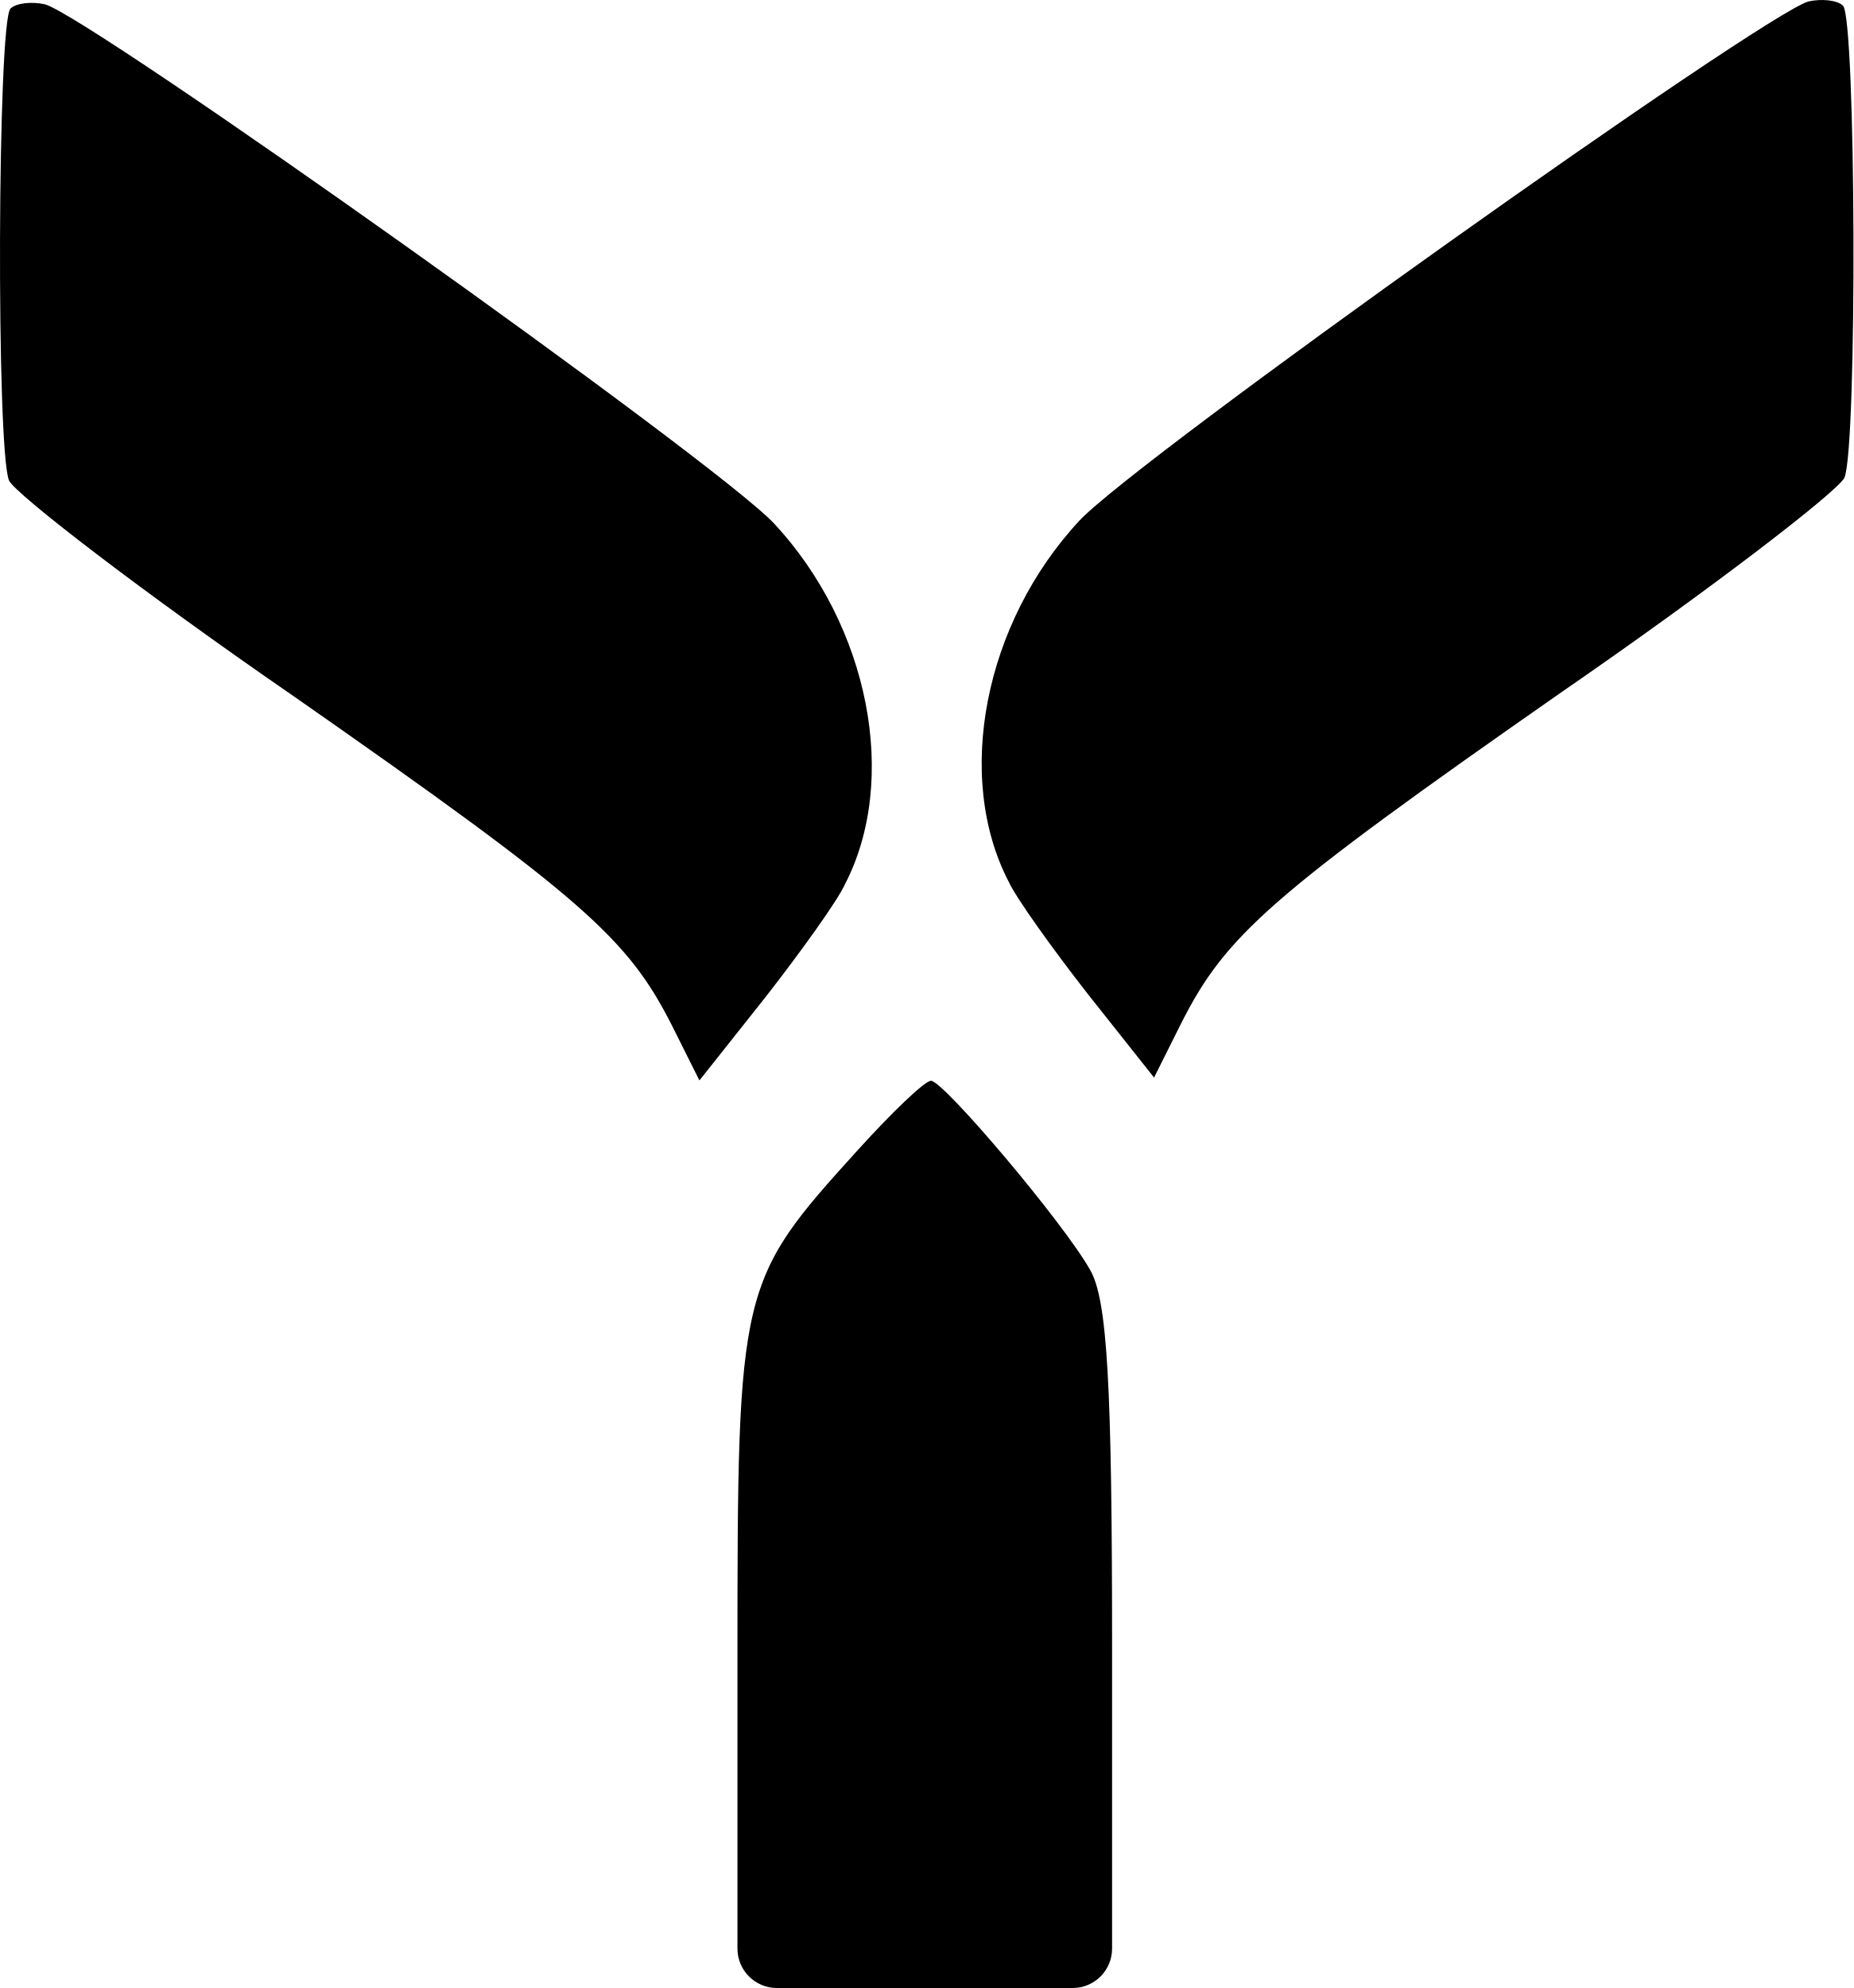
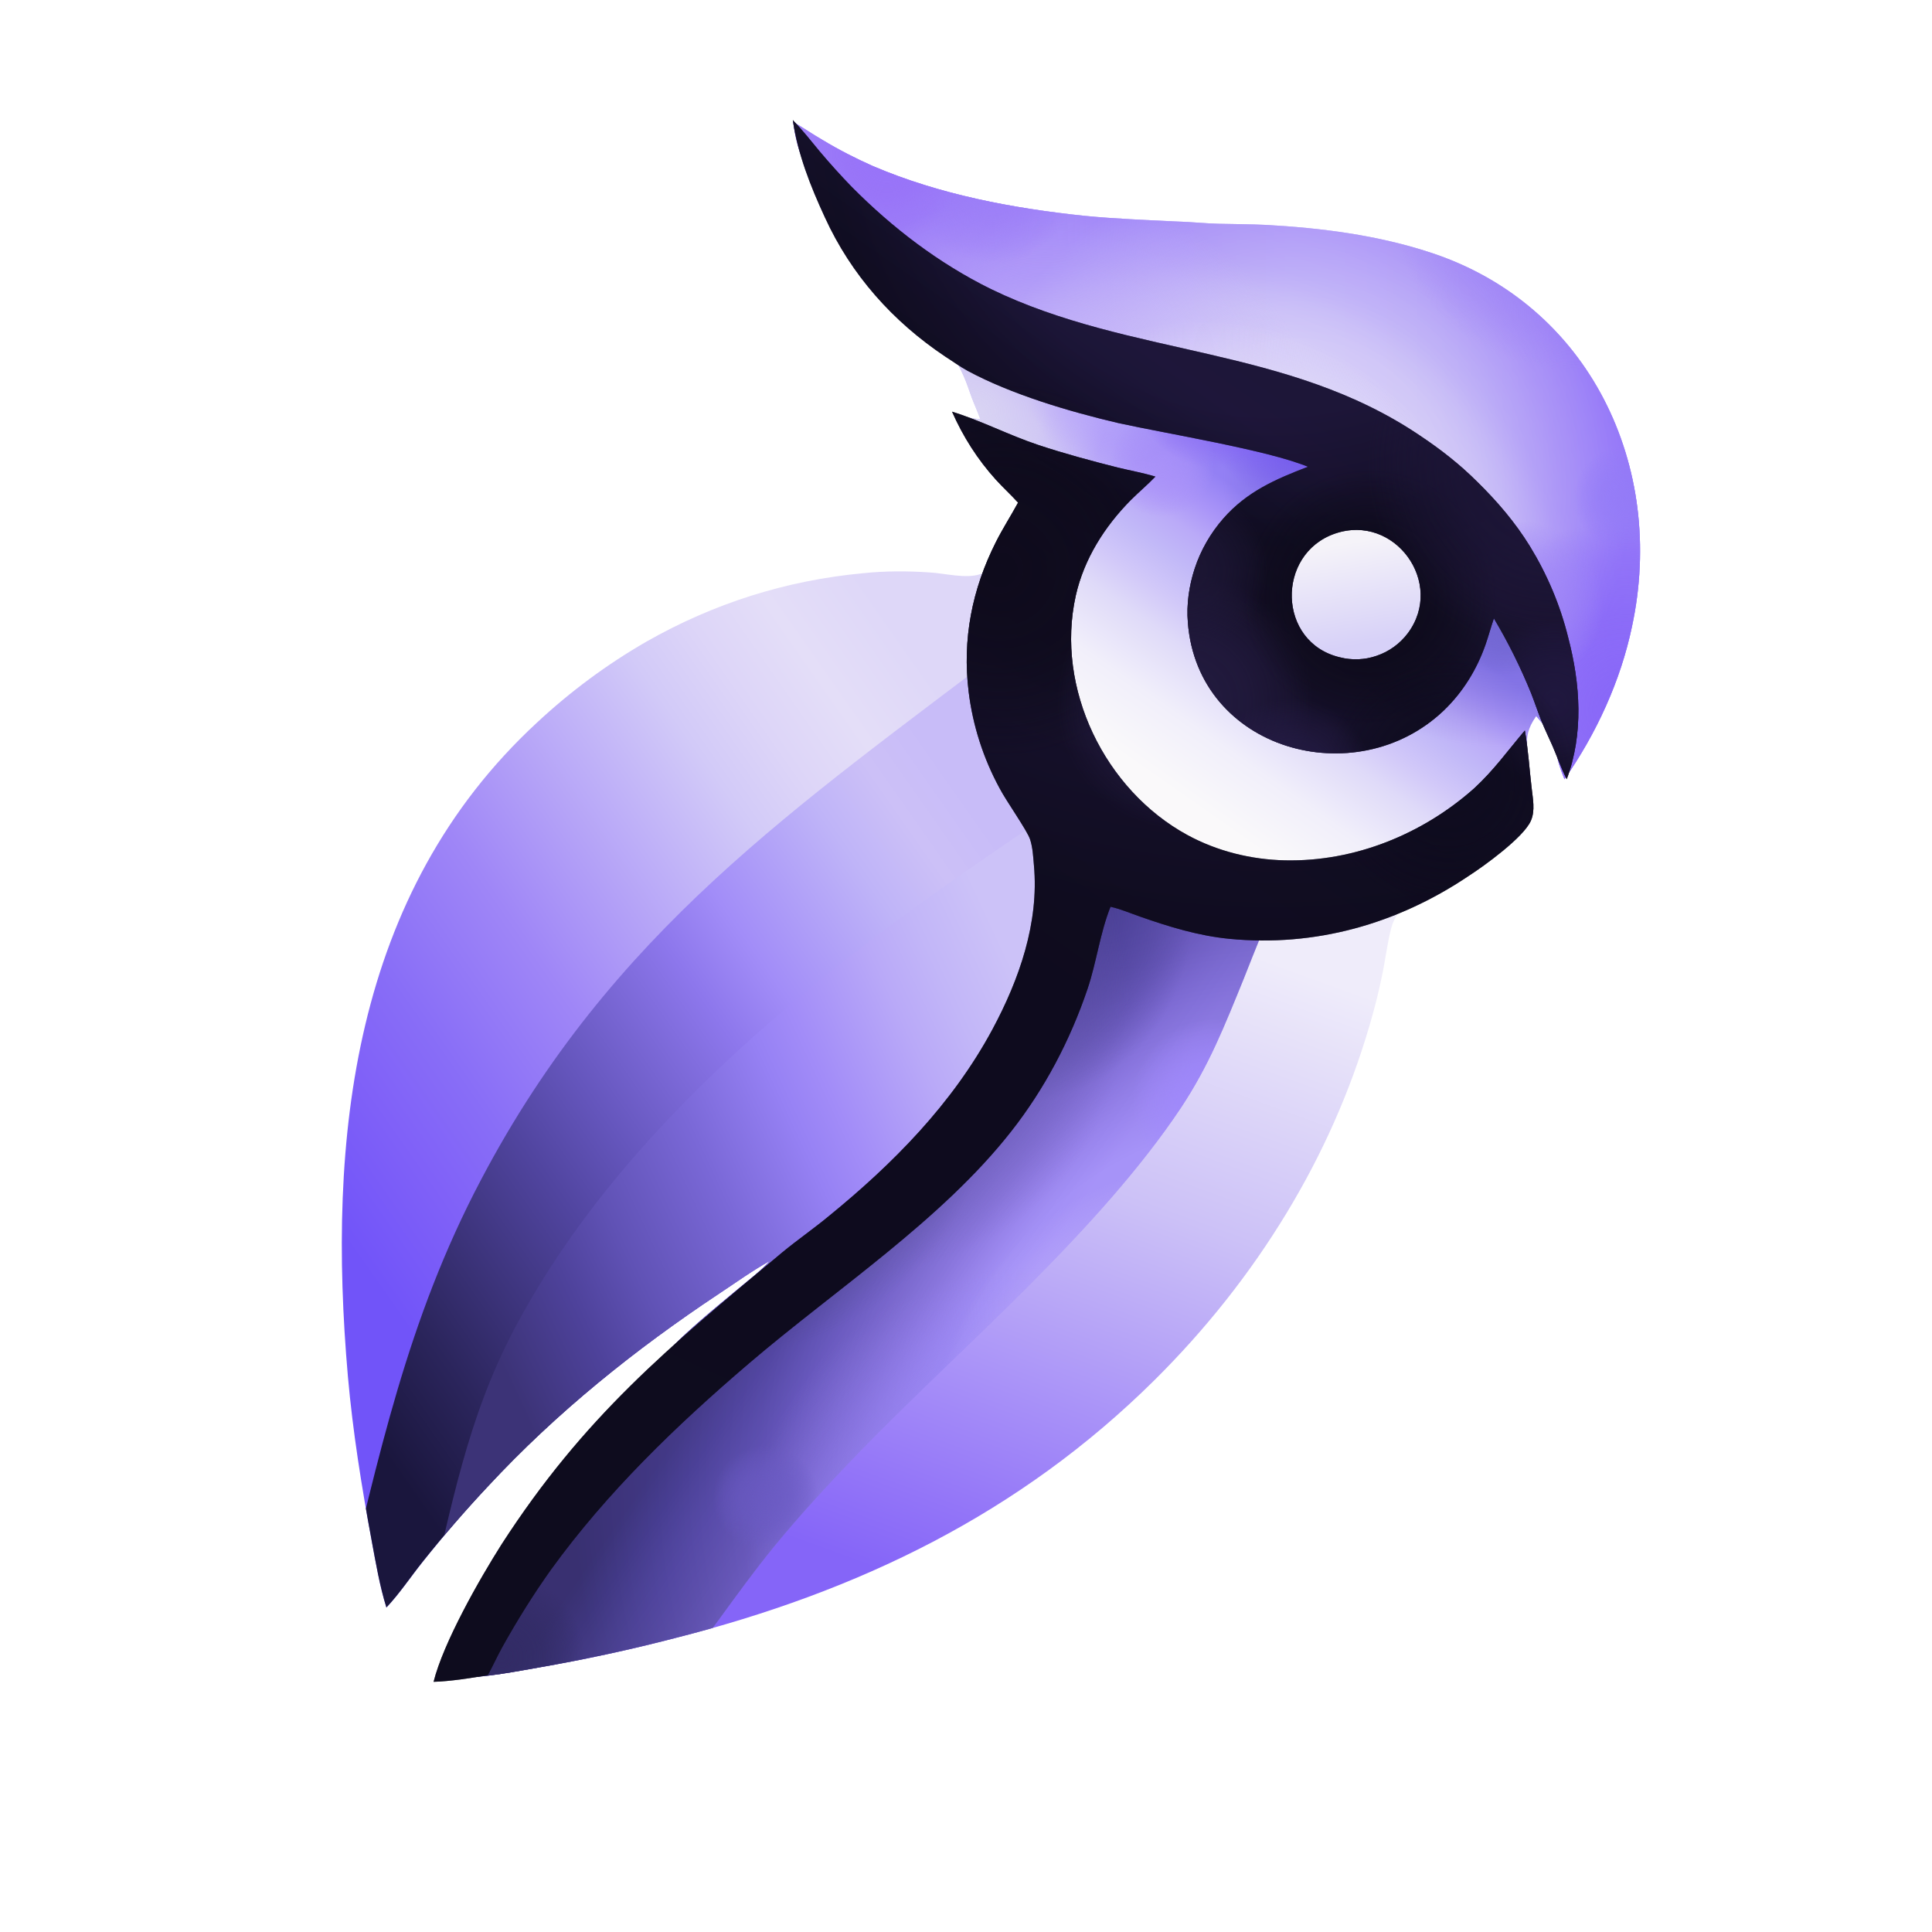
- <svg xmlns="http://www.w3.org/2000/svg" width="470" height="504" viewBox="0 0 470 504" fill="none">
-   <path d="M2.652 2.19C-0.631 5.472 -0.995 113.797 2.287 121.821C3.746 125.104 35.842 149.906 74.504 176.531C148.179 227.958 159.121 237.806 170.428 260.054L177.358 273.914L194.135 252.76C203.254 241.088 212.372 228.323 214.196 224.311C228.055 197.685 220.396 158.659 196.324 132.763C181.735 117.08 23.077 4.378 11.405 1.096C8.123 0.366 4.111 0.731 2.652 2.19Z" fill="black" />
-   <path d="M467.348 1.459C470.631 4.742 470.995 113.067 467.713 121.091C466.254 124.374 434.158 149.175 395.496 175.801C321.821 227.228 310.879 237.075 299.572 259.324L292.642 273.184L275.865 252.029C266.746 240.358 257.628 227.592 255.804 223.58C241.945 196.955 249.604 157.929 273.676 132.033C288.265 116.35 446.923 3.648 458.595 0.365C461.877 -0.364 465.889 0.001 467.348 1.459Z" fill="black" />
-   <path d="M217.479 291.602C187.396 324.802 187 326.002 187 420.002V494.002C187 499.525 191.477 504.002 197 504.002H234.5H272C277.523 504.002 282 499.525 282 494.002V418.002C282 351.202 280.812 329.602 276.458 322.002C269.729 310.002 239.25 274.002 236.083 274.002C234.5 274.002 226.187 282.002 217.479 291.602Z" fill="black" />
+ <svg xmlns="http://www.w3.org/2000/svg" xmlns:xlink="http://www.w3.org/1999/xlink" viewBox="0 0 512 512" width="512" height="512">
+   <defs>
+     <path id="p_wing" d="M102.4 426.0C100.6 420.2 99.6 414.2 98.5 408.3C95.8 393.8 93.5 379.4 92.2 364.8C86.7 301.9 93.3 236.8 142.3 191.5C151.1 183.3 160.8 176.1 171.2 170.1C189.1 159.9 208.3 153.8 228.8 151.9C234.6 151.3 240.5 151.3 246.3 151.7C250.3 151.9 256.1 153.5 259.9 152.1C261.3 151.6 262.6 150.7 263.9 149.9C264.3 150.7 264.7 151.5 264.8 152.4C265.0 155.0 263.1 162.1 262.5 165.1C261.6 170.7 261.7 180.4 262.8 186.0C264.0 192.6 266.2 199.2 269.3 205.2C271.7 209.8 276.4 215.4 278.1 219.6C279.1 222.3 280.0 230.3 280.0 233.3C280.0 236.2 279.5 238.9 279.2 241.7C279.0 243.5 278.9 245.3 278.6 247.1C277.3 255.2 273.3 264.7 269.7 271.9C268.3 274.8 266.9 277.6 265.4 280.4C261.3 287.4 255.6 295.3 250.1 301.3C247.1 304.6 243.8 307.7 240.6 310.8C237.8 313.7 235.0 316.6 232.1 319.3C227.1 323.8 219.8 329.6 214.3 333.7C211.4 335.9 208.2 337.6 205.2 339.7C198.5 344.4 191.7 348.9 185.0 353.5C181.9 355.6 179.0 358.0 175.6 359.7C180.6 353.9 189.1 347.0 195.1 342.0C198.2 339.4 201.3 337.1 204.1 334.1C199.4 336.7 195.0 339.9 190.6 342.8C168.3 357.6 147.5 374.3 129.3 393.9C123.2 400.4 117.5 407.0 112.0 413.9C108.8 417.9 105.9 422.3 102.4 426.0Z" />
+     <clipPath id="cw">
+       <use xlink:href="#p_wing" />
+     </clipPath>
+     <linearGradient id="wing0" gradientUnits="userSpaceOnUse" x1="99.0" y1="-69.3" x2="-117.2" y2="82.1">
+       <stop offset="0.082" stop-color="#ded7f8" />
+       <stop offset="0.173" stop-color="#e4def8" />
+       <stop offset="0.247" stop-color="#ddd5f8" />
+       <stop offset="0.316" stop-color="#d2caf8" />
+       <stop offset="0.567" stop-color="#9f86f7" />
+       <stop offset="0.702" stop-color="#886df7" />
+       <stop offset="0.781" stop-color="#8061f8" />
+       <stop offset="0.889" stop-color="#7154f9" />
+     </linearGradient>
+     <path id="p_wing_mid" d="M267.7 170.7C210.7 214.1 162.1 246.9 127.5 312.6C107.8 349.9 100.4 386.1 90.5 426.4L510.5 426.4L687.7 170.7Z" />
+     <linearGradient id="wing_mid0" gradientUnits="userSpaceOnUse" x1="83.5" y1="-58.5" x2="-128.2" y2="89.8">
+       <stop offset="0.051" stop-color="#c8bcf8" />
+       <stop offset="0.117" stop-color="#ccc0f7" />
+       <stop offset="0.184" stop-color="#bfb4f8" />
+       <stop offset="0.320" stop-color="#a28df8" />
+       <stop offset="0.391" stop-color="#8d77ec" />
+       <stop offset="0.543" stop-color="#6556bd" />
+       <stop offset="0.627" stop-color="#5145a0" />
+       <stop offset="0.821" stop-color="#2b255c" />
+       <stop offset="0.927" stop-color="#1a163d" />
+     </linearGradient>
+     <path id="p_wing_in2" d="M300.5 200.8C280.6 214.2 260.5 227.3 241.1 241.5C200.6 271.1 160.2 307.1 136.4 352.0C123.6 376.3 119.7 399.4 113.3 425.7L533.3 425.7L720.5 200.8Z" />
+     <linearGradient id="wing_in20" gradientUnits="userSpaceOnUse" x1="137.2" y1="-64.0" x2="-51.4" y2="24.0">
+       <stop offset="0.079" stop-color="#ccc2f8" />
+       <stop offset="0.167" stop-color="#c2b6f8" />
+       <stop offset="0.235" stop-color="#b9a9f8" />
+       <stop offset="0.357" stop-color="#a28cf8" />
+       <stop offset="0.416" stop-color="#9681f4" />
+       <stop offset="0.538" stop-color="#7a68d7" />
+       <stop offset="0.679" stop-color="#6052b5" />
+       <stop offset="0.765" stop-color="#4e429b" />
+       <stop offset="0.884" stop-color="#3c3377" />
+     </linearGradient>
+     <path id="p_body" d="M123.2 444.5C124.7 439.4 127.5 435.0 130.1 430.4C136.1 419.6 143.3 409.6 151.2 400.2C152.4 398.8 153.5 397.3 154.7 396.0C156.0 394.5 157.5 393.1 158.8 391.6C160.1 390.1 161.3 388.5 162.6 387.0C166.8 382.4 171.8 377.5 176.4 373.2C178.2 371.5 180.2 370.1 182.1 368.4C183.8 366.8 185.4 365.1 187.1 363.6C188.5 362.3 189.9 361.3 191.3 360.1C194.7 357.1 198.1 354.2 201.5 351.3C213.2 341.8 225.2 332.6 236.8 323.0C240.6 319.7 245.3 316.0 248.9 312.6C253.4 308.3 257.4 303.8 261.3 299.0C263.9 295.9 266.1 292.7 268.3 289.3C275.4 278.8 279.3 270.5 283.3 258.5C284.1 255.9 284.9 253.4 285.5 250.8C286.8 245.1 287.4 239.2 293.2 236.2C294.5 235.5 295.9 235.3 297.4 235.4C301.4 235.7 309.9 239.9 314.8 241.1C318.5 242.0 322.2 242.7 326.0 243.2C335.1 244.4 339.7 244.1 348.7 242.5C353.6 241.6 365.4 238.1 369.0 238.1C370.2 238.1 371.3 238.5 372.5 238.9C371.3 240.8 369.9 242.6 369.1 244.7C368.0 247.5 367.0 255.3 366.2 258.8C365.3 263.2 364.2 267.5 362.9 271.9C357.8 289.3 350.4 305.9 341.0 321.4C331.2 337.6 319.4 352.4 306.0 365.7C270.2 401.2 227.4 421.8 178.9 434.1C167.0 437.2 154.9 439.8 142.8 441.9C137.1 442.9 128.8 444.5 123.2 444.5Z" />
+     <clipPath id="cb">
+       <use xlink:href="#p_body" />
+     </clipPath>
+     <linearGradient id="body0" gradientUnits="userSpaceOnUse" x1="-36.6" y1="100.5" x2="-114.4" y2="314.4">
+       <stop offset="0.075" stop-color="#efecfa" />
+       <stop offset="0.394" stop-color="#ccc1f7" />
+       <stop offset="0.799" stop-color="#9375f8" />
+       <stop offset="0.899" stop-color="#8565f8" />
+     </linearGradient>
+     <path id="p_body_in" d="M339.1 235.8C335.9 243.7 332.7 251.5 329.6 259.4C324.6 271.7 320.4 282.3 313.0 293.5C291.4 326.0 255.3 356.5 227.8 384.7C219.9 392.9 212.2 401.2 205.0 410.0C199.9 416.3 195.1 422.9 190.3 429.5C183.1 439.1 176.0 448.8 168.8 458.4L-251.2 458.4L-80.9 235.8Z" />
+     <linearGradient id="body_in0" gradientUnits="userSpaceOnUse" x1="294.8" y1="206.4" x2="346.5" y2="242.6">
+       <stop offset="0.090" stop-color="#3d3478" />
+       <stop offset="0.214" stop-color="#4a3f94" />
+       <stop offset="0.315" stop-color="#584ca8" />
+       <stop offset="0.401" stop-color="#6354b7" />
+       <stop offset="0.530" stop-color="#7261c4" />
+       <stop offset="0.627" stop-color="#7f6bd2" />
+       <stop offset="0.744" stop-color="#927de7" />
+       <stop offset="0.818" stop-color="#9a86f0" />
+       <stop offset="0.916" stop-color="#a28df7" />
+     </linearGradient>
+     <radialGradient id="body_in1" gradientUnits="userSpaceOnUse" cx="342.0" cy="390.9" r="214.9">
+       <stop offset="0.439" stop-color="#a997f9" />
+       <stop offset="0.481" stop-color="#9985ec" />
+       <stop offset="0.541" stop-color="#816ed6" />
+       <stop offset="0.614" stop-color="#6858be" />
+       <stop offset="0.656" stop-color="#5b4dae" />
+       <stop offset="0.780" stop-color="#443b8e" />
+       <stop offset="0.885" stop-color="#342e6c" />
+     </radialGradient>
+     <radialGradient id="body_inb0" gradientUnits="userSpaceOnUse" cx="266" cy="243" r="50">
+       <stop offset="0" stop-color="#453b8c" stop-opacity="0.80" />
+       <stop offset=".5" stop-color="#453b8c" stop-opacity="0.60" />
+       <stop offset=".8" stop-color="#453b8c" stop-opacity="0.29" />
+       <stop offset="1" stop-color="#453b8c" stop-opacity="0.00" />
+     </radialGradient>
+     <radialGradient id="body_inb1" gradientUnits="userSpaceOnUse" cx="273" cy="411" r="75">
+       <stop offset="0" stop-color="#917df0" stop-opacity="0.80" />
+       <stop offset=".5" stop-color="#917df0" stop-opacity="0.60" />
+       <stop offset=".8" stop-color="#917df0" stop-opacity="0.29" />
+       <stop offset="1" stop-color="#917df0" stop-opacity="0.00" />
+     </radialGradient>
+     <radialGradient id="body_inb2" gradientUnits="userSpaceOnUse" cx="224" cy="264" r="75">
+       <stop offset="0" stop-color="#6f5fb5" stop-opacity="0.80" />
+       <stop offset=".5" stop-color="#6f5fb5" stop-opacity="0.60" />
+       <stop offset=".8" stop-color="#6f5fb5" stop-opacity="0.29" />
+       <stop offset="1" stop-color="#6f5fb5" stop-opacity="0.00" />
+     </radialGradient>
+     <radialGradient id="body_inb3" gradientUnits="userSpaceOnUse" cx="203" cy="397" r="14">
+       <stop offset="0" stop-color="#6a5ac3" stop-opacity="0.80" />
+       <stop offset=".5" stop-color="#6a5ac3" stop-opacity="0.60" />
+       <stop offset=".8" stop-color="#6a5ac3" stop-opacity="0.29" />
+       <stop offset="1" stop-color="#6a5ac3" stop-opacity="0.00" />
+     </radialGradient>
+     <radialGradient id="body_inb4" gradientUnits="userSpaceOnUse" cx="322" cy="292" r="22">
+       <stop offset="0" stop-color="#a189ff" stop-opacity="0.80" />
+       <stop offset=".5" stop-color="#a189ff" stop-opacity="0.60" />
+       <stop offset=".8" stop-color="#a189ff" stop-opacity="0.29" />
+       <stop offset="1" stop-color="#a189ff" stop-opacity="0.00" />
+     </radialGradient>
+     <radialGradient id="body_inb5" gradientUnits="userSpaceOnUse" cx="189" cy="285" r="75">
+       <stop offset="0" stop-color="#474578" stop-opacity="0.80" />
+       <stop offset=".5" stop-color="#474578" stop-opacity="0.60" />
+       <stop offset=".8" stop-color="#474578" stop-opacity="0.29" />
+       <stop offset="1" stop-color="#474578" stop-opacity="0.00" />
+     </radialGradient>
+     <radialGradient id="body_inb6" gradientUnits="userSpaceOnUse" cx="322" cy="383" r="75">
+       <stop offset="0" stop-color="#d9cbff" stop-opacity="0.80" />
+       <stop offset=".5" stop-color="#d9cbff" stop-opacity="0.60" />
+       <stop offset=".8" stop-color="#d9cbff" stop-opacity="0.29" />
+       <stop offset="1" stop-color="#d9cbff" stop-opacity="0.00" />
+     </radialGradient>
+     <radialGradient id="body_inb7" gradientUnits="userSpaceOnUse" cx="133" cy="439" r="22">
+       <stop offset="0" stop-color="#302a62" stop-opacity="0.80" />
+       <stop offset=".5" stop-color="#302a62" stop-opacity="0.60" />
+       <stop offset=".8" stop-color="#302a62" stop-opacity="0.29" />
+       <stop offset="1" stop-color="#302a62" stop-opacity="0.00" />
+     </radialGradient>
+     <path id="p_cap" d="M414.6 206.5C410.9 197.5 413.0 197.1 413.0 188.7C412.9 184.0 411.9 178.1 410.9 173.5C408.3 161.1 402.6 148.9 394.5 139.2C392.5 136.8 390.2 134.6 387.9 132.4C381.5 125.9 374.7 120.5 366.7 116.1C360.3 112.5 353.6 109.3 346.7 106.9C341.1 104.8 335.3 103.4 329.5 101.9C321.9 100.0 314.3 98.2 306.7 96.5C299.8 95.0 292.8 93.5 285.9 91.5C269.3 86.7 255.7 80.5 241.5 70.5C234.4 65.5 228.5 60.0 222.4 53.8C219.4 50.8 215.8 47.9 213.7 44.2C211.7 40.7 210.7 36.3 210.2 32.3C212.8 33.8 215.4 35.6 218.0 37.1C222.3 39.7 226.8 42.0 231.3 44.0C249.1 51.6 268.3 55.2 287.4 57.2C295.6 58.0 303.7 58.3 311.9 58.7C315.5 58.8 319.2 59.2 322.9 59.3C327.0 59.4 331.2 59.4 335.4 59.6C350.1 60.4 365.0 62.3 379.0 66.9C421.3 80.7 441.6 123.7 432.5 166.0C429.5 180.4 423.0 194.5 414.6 206.5Z" />
+     <linearGradient id="cap0" gradientUnits="userSpaceOnUse" x1="221.0" y1="0.0" x2="432.0" y2="0.0">
+       <stop offset="0.145" stop-color="#a184f8" />
+       <stop offset="0.404" stop-color="#bcabf8" />
+       <stop offset="0.500" stop-color="#c4b6f7" />
+       <stop offset="0.585" stop-color="#c8bdf8" />
+       <stop offset="0.661" stop-color="#c7bbf8" />
+       <stop offset="0.728" stop-color="#c3b7f7" />
+       <stop offset="0.789" stop-color="#bdb0f7" />
+       <stop offset="0.843" stop-color="#b6a5f7" />
+       <stop offset="0.893" stop-color="#ab97f7" />
+       <stop offset="0.974" stop-color="#9177f8" />
+     </linearGradient>
+     <radialGradient id="cap1" gradientUnits="userSpaceOnUse" cx="309.3" cy="181.1" r="165.6">
+       <stop offset="0.577" stop-color="#dcd5f8" />
+       <stop offset="0.616" stop-color="#cfc5f8" />
+       <stop offset="0.644" stop-color="#c3b5f8" />
+       <stop offset="0.667" stop-color="#b5a2f8" />
+       <stop offset="0.686" stop-color="#ad98f7" />
+       <stop offset="0.832" stop-color="#9878f7" />
+     </radialGradient>
+     <radialGradient id="cap2" gradientUnits="userSpaceOnUse" cx="343.7" cy="129.4" r="151.3">
+       <stop offset="0.254" stop-color="#d5ccf8" />
+       <stop offset="0.315" stop-color="#cdc3f8" />
+       <stop offset="0.357" stop-color="#c5b9f7" />
+       <stop offset="0.452" stop-color="#b09bf7" />
+       <stop offset="0.528" stop-color="#a087f8" />
+       <stop offset="0.584" stop-color="#9476f8" />
+       <stop offset="0.743" stop-color="#9d7ef8" />
+     </radialGradient>
+     <radialGradient id="capb0" gradientUnits="userSpaceOnUse" cx="277" cy="125" r="75">
+       <stop offset="0" stop-color="#c8b9f8" stop-opacity="0.80" />
+       <stop offset=".5" stop-color="#c8b9f8" stop-opacity="0.60" />
+       <stop offset=".8" stop-color="#c8b9f8" stop-opacity="0.29" />
+       <stop offset="1" stop-color="#c8b9f8" stop-opacity="0.00" />
+     </radialGradient>
+     <radialGradient id="capb1" gradientUnits="userSpaceOnUse" cx="431" cy="188" r="50">
+       <stop offset="0" stop-color="#8360f8" stop-opacity="0.80" />
+       <stop offset=".5" stop-color="#8360f8" stop-opacity="0.60" />
+       <stop offset=".8" stop-color="#8360f8" stop-opacity="0.29" />
+       <stop offset="1" stop-color="#8360f8" stop-opacity="0.00" />
+     </radialGradient>
+     <radialGradient id="capb2" gradientUnits="userSpaceOnUse" cx="319" cy="160" r="75">
+       <stop offset="0" stop-color="#f9fcf8" stop-opacity="0.80" />
+       <stop offset=".5" stop-color="#f9fcf8" stop-opacity="0.60" />
+       <stop offset=".8" stop-color="#f9fcf8" stop-opacity="0.29" />
+       <stop offset="1" stop-color="#f9fcf8" stop-opacity="0.00" />
+     </radialGradient>
+     <radialGradient id="capb3" gradientUnits="userSpaceOnUse" cx="417" cy="48" r="50">
+       <stop offset="0" stop-color="#9c81f5" stop-opacity="0.80" />
+       <stop offset=".5" stop-color="#9c81f5" stop-opacity="0.60" />
+       <stop offset=".8" stop-color="#9c81f5" stop-opacity="0.29" />
+       <stop offset="1" stop-color="#9c81f5" stop-opacity="0.00" />
+     </radialGradient>
+     <radialGradient id="capb4" gradientUnits="userSpaceOnUse" cx="263" cy="48" r="22">
+       <stop offset="0" stop-color="#9b7df7" stop-opacity="0.80" />
+       <stop offset=".5" stop-color="#9b7df7" stop-opacity="0.60" />
+       <stop offset=".8" stop-color="#9b7df7" stop-opacity="0.29" />
+       <stop offset="1" stop-color="#9b7df7" stop-opacity="0.00" />
+     </radialGradient>
+     <radialGradient id="capb5" gradientUnits="userSpaceOnUse" cx="235" cy="41" r="22">
+       <stop offset="0" stop-color="#966ff8" stop-opacity="0.80" />
+       <stop offset=".5" stop-color="#966ff8" stop-opacity="0.60" />
+       <stop offset=".8" stop-color="#966ff8" stop-opacity="0.29" />
+       <stop offset="1" stop-color="#966ff8" stop-opacity="0.00" />
+     </radialGradient>
+     <radialGradient id="capb6" gradientUnits="userSpaceOnUse" cx="403" cy="160" r="22">
+       <stop offset="0" stop-color="#a087f7" stop-opacity="0.80" />
+       <stop offset=".5" stop-color="#a087f7" stop-opacity="0.60" />
+       <stop offset=".8" stop-color="#a087f7" stop-opacity="0.29" />
+       <stop offset="1" stop-color="#a087f7" stop-opacity="0.00" />
+     </radialGradient>
+     <radialGradient id="capb7" gradientUnits="userSpaceOnUse" cx="431" cy="132" r="14">
+       <stop offset="0" stop-color="#937bf7" stop-opacity="0.80" />
+       <stop offset=".5" stop-color="#937bf7" stop-opacity="0.60" />
+       <stop offset=".8" stop-color="#937bf7" stop-opacity="0.29" />
+       <stop offset="1" stop-color="#937bf7" stop-opacity="0.00" />
+     </radialGradient>
+     <path id="p_eye" d="M294.3 129.7C289.8 128.0 285.1 126.9 280.5 125.6C276.1 124.4 271.6 122.9 267.3 121.2C260.2 118.4 256.8 117.8 253.9 110.2C255.9 110.5 257.8 110.9 259.8 111.1C259.1 109.1 258.2 107.2 257.5 105.3C256.8 103.4 256.2 101.5 255.4 99.7C254.4 97.4 253.2 95.4 252.0 93.2C253.3 93.0 254.6 92.8 255.9 93.0C260.2 93.5 272.9 99.4 278.4 101.2C295.1 106.8 312.5 109.6 329.7 113.2C336.0 114.5 346.0 116.5 351.0 120.6C352.2 121.6 353.0 122.8 353.9 124.1C349.0 130.6 345.3 129.6 339.0 133.0C331.6 136.9 325.4 143.0 322.6 150.9C321.2 155.1 319.8 159.6 320.2 164.0C320.3 166.2 320.9 168.3 321.4 170.3C323.0 175.8 325.7 180.8 329.8 184.8C340.2 194.8 357.4 196.8 370.1 190.2C377.0 186.6 382.8 181.1 386.2 174.0C389.8 166.5 388.9 161.4 395.8 156.1C397.1 157.0 398.3 157.8 399.3 159.0C402.9 163.1 408.4 175.2 410.5 180.6C412.7 185.9 413.9 188.7 410.5 193.8C409.4 192.5 408.3 191.2 407.1 189.8C402.4 196.4 406.6 198.9 403.2 203.8C401.6 206.1 399.4 208.0 397.5 210.0C395.7 211.7 394.0 213.6 392.1 215.2C381.3 224.2 366.7 231.5 352.6 232.8C349.5 233.1 346.3 233.0 343.1 233.0C334.0 233.0 327.9 233.0 319.2 229.5C315.2 228.0 311.2 226.0 307.6 223.7C304.1 221.4 301.1 218.6 298.2 215.6C296.2 213.6 294.1 211.7 292.4 209.5C286.1 201.7 281.6 192.0 279.6 182.2C279.1 179.8 279.1 177.3 278.8 174.8C278.7 173.0 278.3 171.2 278.2 169.4C278.1 166.6 279.4 157.1 280.2 154.2C281.0 151.2 282.2 148.3 283.6 145.4C287.0 138.5 289.6 135.5 294.3 129.7Z" />
+     <linearGradient id="eye0" gradientUnits="userSpaceOnUse" x1="53.6" y1="-76.5" x2="0.4" y2="-0.5">
+       <stop offset="0.123" stop-color="#9380f4" />
+       <stop offset="0.222" stop-color="#aa95f8" />
+       <stop offset="0.300" stop-color="#baaaf8" />
+       <stop offset="0.389" stop-color="#c2b9f8" />
+       <stop offset="0.493" stop-color="#d2c9f9" />
+       <stop offset="0.581" stop-color="#dfdaf9" />
+       <stop offset="0.751" stop-color="#f1effa" />
+       <stop offset="0.937" stop-color="#faf9fa" />
+     </linearGradient>
+     <radialGradient id="eyeb0" gradientUnits="userSpaceOnUse" cx="259" cy="109" r="34">
+       <stop offset="0" stop-color="#dfdbf2" stop-opacity="0.80" />
+       <stop offset=".5" stop-color="#dfdbf2" stop-opacity="0.60" />
+       <stop offset=".8" stop-color="#dfdbf2" stop-opacity="0.29" />
+       <stop offset="1" stop-color="#dfdbf2" stop-opacity="0.00" />
+     </radialGradient>
+     <radialGradient id="eyeb1" gradientUnits="userSpaceOnUse" cx="399" cy="123" r="75">
+       <stop offset="0" stop-color="#6158c5" stop-opacity="0.80" />
+       <stop offset=".5" stop-color="#6158c5" stop-opacity="0.60" />
+       <stop offset=".8" stop-color="#6158c5" stop-opacity="0.29" />
+       <stop offset="1" stop-color="#6158c5" stop-opacity="0.00" />
+     </radialGradient>
+     <radialGradient id="eyeb2" gradientUnits="userSpaceOnUse" cx="294" cy="102" r="22">
+       <stop offset="0" stop-color="#bdacfb" stop-opacity="0.80" />
+       <stop offset=".5" stop-color="#bdacfb" stop-opacity="0.60" />
+       <stop offset=".8" stop-color="#bdacfb" stop-opacity="0.29" />
+       <stop offset="1" stop-color="#bdacfb" stop-opacity="0.00" />
+     </radialGradient>
+     <radialGradient id="eyeb3" gradientUnits="userSpaceOnUse" cx="350" cy="102" r="34">
+       <stop offset="0" stop-color="#6c48f7" stop-opacity="0.80" />
+       <stop offset=".5" stop-color="#6c48f7" stop-opacity="0.60" />
+       <stop offset=".8" stop-color="#6c48f7" stop-opacity="0.29" />
+       <stop offset="1" stop-color="#6c48f7" stop-opacity="0.00" />
+     </radialGradient>
+     <radialGradient id="eyeb4" gradientUnits="userSpaceOnUse" cx="308" cy="123" r="14">
+       <stop offset="0" stop-color="#aa92f9" stop-opacity="0.80" />
+       <stop offset=".5" stop-color="#aa92f9" stop-opacity="0.60" />
+       <stop offset=".8" stop-color="#aa92f9" stop-opacity="0.29" />
+       <stop offset="1" stop-color="#aa92f9" stop-opacity="0.00" />
+     </radialGradient>
+     <radialGradient id="eyeb5" gradientUnits="userSpaceOnUse" cx="322" cy="102" r="22">
+       <stop offset="0" stop-color="#8464f3" stop-opacity="0.80" />
+       <stop offset=".5" stop-color="#8464f3" stop-opacity="0.60" />
+       <stop offset=".8" stop-color="#8464f3" stop-opacity="0.29" />
+       <stop offset="1" stop-color="#8464f3" stop-opacity="0.00" />
+     </radialGradient>
+     <radialGradient id="eyeb6" gradientUnits="userSpaceOnUse" cx="399" cy="165" r="14">
+       <stop offset="0" stop-color="#7065cf" stop-opacity="0.80" />
+       <stop offset=".5" stop-color="#7065cf" stop-opacity="0.60" />
+       <stop offset=".8" stop-color="#7065cf" stop-opacity="0.29" />
+       <stop offset="1" stop-color="#7065cf" stop-opacity="0.00" />
+     </radialGradient>
+     <path id="p_pup" d="M367.0 179.1C364.1 180.0 361.1 180.0 358.1 180.0C356.0 180.0 353.8 179.9 351.8 179.3C345.7 177.3 339.5 171.1 337.7 164.9C337.0 162.5 337.0 160.0 337.0 157.6C337.0 155.4 337.1 153.2 337.6 151.1C339.2 144.1 345.0 138.8 351.5 136.2C354.2 135.1 357.0 135.0 359.8 135.0C364.2 135.1 368.2 136.2 372.0 138.6C387.2 148.3 384.6 173.7 367.0 179.1Z" />
+     <linearGradient id="pup0" gradientUnits="userSpaceOnUse" x1="35.0" y1="198.4" x2="40.6" y2="230.0">
+       <stop offset="0.078" stop-color="#f5f3f9" />
+       <stop offset="0.925" stop-color="#d7d1f8" />
+     </linearGradient>
+     <path id="p_ink" d="M415.2 206.5C413.7 203.6 412.7 200.6 411.4 197.6C410.4 195.3 409.3 193.1 408.4 190.8C407.5 188.5 406.7 186.1 405.8 183.8C403.0 176.9 399.7 170.3 395.9 163.9C395.1 166.2 394.5 168.5 393.7 170.8C391.4 177.4 387.7 183.4 382.6 188.3C359.3 210.5 317.4 198.8 314.8 165.0C314.4 160.2 315.1 155.3 316.6 150.7C318.2 145.8 320.8 141.3 324.2 137.4C330.4 130.3 338.0 127.0 346.6 123.7C336.1 119.3 309.0 114.9 296.3 112.1C283.5 109.1 267.9 104.5 256.3 98.2C254.3 97.1 252.4 95.7 250.5 94.5C236.6 85.2 225.6 72.9 218.6 57.6C214.8 49.4 211.4 40.8 210.1 31.8C212.7 34.5 215.0 37.4 217.3 40.2C220.0 43.4 222.8 46.5 225.7 49.5C236.5 60.4 248.8 69.8 262.6 76.6C299.7 94.6 341.2 91.6 376.4 115.5C381.8 119.1 386.9 123.1 391.5 127.7C396.8 132.9 401.5 138.4 405.4 144.7C410.0 152.2 413.5 160.4 415.6 169.0C418.8 181.2 419.7 194.5 415.2 206.5ZM114.9 445.7C117.5 435.3 127.0 418.6 132.9 409.3C154.8 375.4 177.0 357.2 207.3 331.9C211.3 328.6 215.5 325.7 219.5 322.4C236.7 308.4 252.4 292.5 263.0 272.8C270.1 259.6 275.4 244.5 274.0 229.3C273.8 227.0 273.7 224.7 273.0 222.5C272.3 220.2 266.6 212.2 264.9 208.9C260.6 201.0 257.8 192.3 256.7 183.3C255.0 169.4 257.6 156.2 263.9 143.7C265.7 140.1 267.9 136.7 269.8 133.2C267.9 131.1 265.8 129.2 263.9 127.1C259.1 121.8 255.2 115.7 252.3 109.1C260.1 111.5 267.3 115.3 275.1 117.9C282.0 120.2 289.1 122.1 296.2 123.9C299.5 124.7 302.9 125.3 306.2 126.3C304.1 128.5 301.8 130.4 299.6 132.6C292.7 139.6 287.3 148.1 285.1 157.8C279.6 182.4 292.8 209.4 314.7 221.3C322.6 225.6 331.6 227.8 340.5 228.0C359.0 228.4 377.0 221.1 390.7 208.9C395.9 204.1 399.6 198.9 404.1 193.6C405.0 198.7 405.3 203.8 405.9 208.8C406.2 211.6 406.9 214.8 405.7 217.5C403.8 221.9 393.3 229.5 389.1 232.2C370.2 244.9 348.5 251.0 325.8 248.8C317.6 248.0 309.8 245.6 302.1 242.9C299.5 242.0 297.0 240.9 294.3 240.3C291.5 247.3 290.6 255.0 288.2 262.1C283.6 275.7 276.8 288.6 268.0 299.8C249.5 323.4 221.3 341.8 198.5 361.3C179.3 377.7 160.9 395.4 146.0 416.0C141.3 422.6 137.0 429.5 133.0 436.7C131.7 439.1 130.6 441.5 129.3 443.9C125.2 444.7 119.0 445.6 114.9 445.7ZM364.8 173.8C368.1 172.7 371.0 170.6 373.1 167.8C383.0 154.5 369.6 136.0 353.8 141.4C338.1 146.8 338.5 170.3 355.1 174.2C358.2 175.0 361.7 174.9 364.8 173.8Z" />
+     <linearGradient id="ink0" gradientUnits="userSpaceOnUse" x1="68.6" y1="-98.0" x2="-169.3" y2="241.8">
+       <stop offset="0.024" stop-color="#1b1534" />
+       <stop offset="0.053" stop-color="#1c1537" />
+       <stop offset="0.103" stop-color="#110e25" />
+       <stop offset="0.140" stop-color="#100c20" />
+       <stop offset="0.172" stop-color="#120e25" />
+       <stop offset="0.217" stop-color="#0f0c1e" />
+       <stop offset="0.317" stop-color="#120e24" />
+       <stop offset="0.419" stop-color="#0e0c1e" />
+       <stop offset="0.854" stop-color="#0e0b1e" />
+     </linearGradient>
+     <radialGradient id="ink1" gradientUnits="userSpaceOnUse" cx="337.3" cy="24.0" r="472.9">
+       <stop offset="0.182" stop-color="#1f173c" />
+       <stop offset="0.221" stop-color="#15102a" />
+       <stop offset="0.252" stop-color="#0f0c1e" />
+       <stop offset="0.293" stop-color="#151027" />
+       <stop offset="0.332" stop-color="#151028" />
+       <stop offset="0.373" stop-color="#18122f" />
+       <stop offset="0.469" stop-color="#0e0b1d" />
+       <stop offset="0.854" stop-color="#0e0c1d" />
+     </radialGradient>
+     <radialGradient id="inkb0" gradientUnits="userSpaceOnUse" cx="265" cy="151" r="50">
+       <stop offset="0" stop-color="#0d0a1a" stop-opacity="0.80" />
+       <stop offset=".5" stop-color="#0d0a1a" stop-opacity="0.60" />
+       <stop offset=".8" stop-color="#0d0a1a" stop-opacity="0.29" />
+       <stop offset="1" stop-color="#0d0a1a" stop-opacity="0.00" />
+     </radialGradient>
+     <radialGradient id="inkb1" gradientUnits="userSpaceOnUse" cx="314" cy="186" r="34">
+       <stop offset="0" stop-color="#271e47" stop-opacity="0.80" />
+       <stop offset=".5" stop-color="#271e47" stop-opacity="0.60" />
+       <stop offset=".8" stop-color="#271e47" stop-opacity="0.29" />
+       <stop offset="1" stop-color="#271e47" stop-opacity="0.00" />
+     </radialGradient>
+     <radialGradient id="inkb2" gradientUnits="userSpaceOnUse" cx="363" cy="158" r="34">
+       <stop offset="0" stop-color="#0b0917" stop-opacity="0.80" />
+       <stop offset=".5" stop-color="#0b0917" stop-opacity="0.60" />
+       <stop offset=".8" stop-color="#0b0917" stop-opacity="0.29" />
+       <stop offset="1" stop-color="#0b0917" stop-opacity="0.00" />
+     </radialGradient>
+     <radialGradient id="inkb3" gradientUnits="userSpaceOnUse" cx="412" cy="123" r="50">
+       <stop offset="0" stop-color="#1f173c" stop-opacity="0.80" />
+       <stop offset=".5" stop-color="#1f173c" stop-opacity="0.60" />
+       <stop offset=".8" stop-color="#1f173c" stop-opacity="0.29" />
+       <stop offset="1" stop-color="#1f173c" stop-opacity="0.00" />
+     </radialGradient>
+     <radialGradient id="inkb4" gradientUnits="userSpaceOnUse" cx="412" cy="186" r="22">
+       <stop offset="0" stop-color="#221943" stop-opacity="0.80" />
+       <stop offset=".5" stop-color="#221943" stop-opacity="0.60" />
+       <stop offset=".8" stop-color="#221943" stop-opacity="0.29" />
+       <stop offset="1" stop-color="#221943" stop-opacity="0.00" />
+     </radialGradient>
+     <radialGradient id="inkb5" gradientUnits="userSpaceOnUse" cx="384" cy="207" r="34">
+       <stop offset="0" stop-color="#0d0b1c" stop-opacity="0.80" />
+       <stop offset=".5" stop-color="#0d0b1c" stop-opacity="0.60" />
+       <stop offset=".8" stop-color="#0d0b1c" stop-opacity="0.29" />
+       <stop offset="1" stop-color="#0d0b1c" stop-opacity="0.00" />
+     </radialGradient>
+     <radialGradient id="inkb6" gradientUnits="userSpaceOnUse" cx="314" cy="151" r="22">
+       <stop offset="0" stop-color="#1f1839" stop-opacity="0.80" />
+       <stop offset=".5" stop-color="#1f1839" stop-opacity="0.60" />
+       <stop offset=".8" stop-color="#1f1839" stop-opacity="0.29" />
+       <stop offset="1" stop-color="#1f1839" stop-opacity="0.00" />
+     </radialGradient>
+     <radialGradient id="inkb7" gradientUnits="userSpaceOnUse" cx="342" cy="207" r="22">
+       <stop offset="0" stop-color="#281e4b" stop-opacity="0.80" />
+       <stop offset=".5" stop-color="#281e4b" stop-opacity="0.60" />
+       <stop offset=".8" stop-color="#281e4b" stop-opacity="0.29" />
+       <stop offset="1" stop-color="#281e4b" stop-opacity="0.00" />
+     </radialGradient>
+   </defs>
+   <use xlink:href="#p_wing" fill="url(#wing0)" />
+   <use xlink:href="#p_wing_mid" fill="url(#wing_mid0)" clip-path="url(#cw)" />
+   <use xlink:href="#p_wing_in2" fill="url(#wing_in20)" clip-path="url(#cw)" />
+   <use xlink:href="#p_body" fill="url(#body0)" />
+   <use xlink:href="#p_body_in" fill="url(#body_in0)" clip-path="url(#cb)" />
+   <use xlink:href="#p_body_in" fill="url(#body_in1)" fill-opacity="0.55" clip-path="url(#cb)" />
+   <use xlink:href="#p_body_in" fill="url(#body_inb0)" clip-path="url(#cb)" />
+   <use xlink:href="#p_body_in" fill="url(#body_inb1)" clip-path="url(#cb)" />
+   <use xlink:href="#p_body_in" fill="url(#body_inb2)" clip-path="url(#cb)" />
+   <use xlink:href="#p_body_in" fill="url(#body_inb3)" clip-path="url(#cb)" />
+   <use xlink:href="#p_body_in" fill="url(#body_inb4)" clip-path="url(#cb)" />
+   <use xlink:href="#p_body_in" fill="url(#body_inb5)" clip-path="url(#cb)" />
+   <use xlink:href="#p_body_in" fill="url(#body_inb6)" clip-path="url(#cb)" />
+   <use xlink:href="#p_body_in" fill="url(#body_inb7)" clip-path="url(#cb)" />
+   <use xlink:href="#p_cap" fill="url(#cap0)" />
+   <use xlink:href="#p_cap" fill="url(#cap1)" fill-opacity="0.55" />
+   <use xlink:href="#p_cap" fill="url(#cap2)" fill-opacity="0.55" />
+   <use xlink:href="#p_cap" fill="url(#capb0)" />
+   <use xlink:href="#p_cap" fill="url(#capb1)" />
+   <use xlink:href="#p_cap" fill="url(#capb2)" />
+   <use xlink:href="#p_cap" fill="url(#capb3)" />
+   <use xlink:href="#p_cap" fill="url(#capb4)" />
+   <use xlink:href="#p_cap" fill="url(#capb5)" />
+   <use xlink:href="#p_cap" fill="url(#capb6)" />
+   <use xlink:href="#p_cap" fill="url(#capb7)" />
+   <use xlink:href="#p_eye" fill="url(#eye0)" />
+   <use xlink:href="#p_eye" fill="url(#eyeb0)" />
+   <use xlink:href="#p_eye" fill="url(#eyeb1)" />
+   <use xlink:href="#p_eye" fill="url(#eyeb2)" />
+   <use xlink:href="#p_eye" fill="url(#eyeb3)" />
+   <use xlink:href="#p_eye" fill="url(#eyeb4)" />
+   <use xlink:href="#p_eye" fill="url(#eyeb5)" />
+   <use xlink:href="#p_eye" fill="url(#eyeb6)" />
+   <use xlink:href="#p_pup" fill="url(#pup0)" />
+   <use xlink:href="#p_ink" fill="url(#ink0)" fill-rule="evenodd" />
+   <use xlink:href="#p_ink" fill="url(#ink1)" fill-opacity="0.55" fill-rule="evenodd" />
+   <use xlink:href="#p_ink" fill="url(#inkb0)" fill-rule="evenodd" />
+   <use xlink:href="#p_ink" fill="url(#inkb1)" fill-rule="evenodd" />
+   <use xlink:href="#p_ink" fill="url(#inkb2)" fill-rule="evenodd" />
+   <use xlink:href="#p_ink" fill="url(#inkb3)" fill-rule="evenodd" />
+   <use xlink:href="#p_ink" fill="url(#inkb4)" fill-rule="evenodd" />
+   <use xlink:href="#p_ink" fill="url(#inkb5)" fill-rule="evenodd" />
+   <use xlink:href="#p_ink" fill="url(#inkb6)" fill-rule="evenodd" />
+   <use xlink:href="#p_ink" fill="url(#inkb7)" fill-rule="evenodd" />
</svg>
